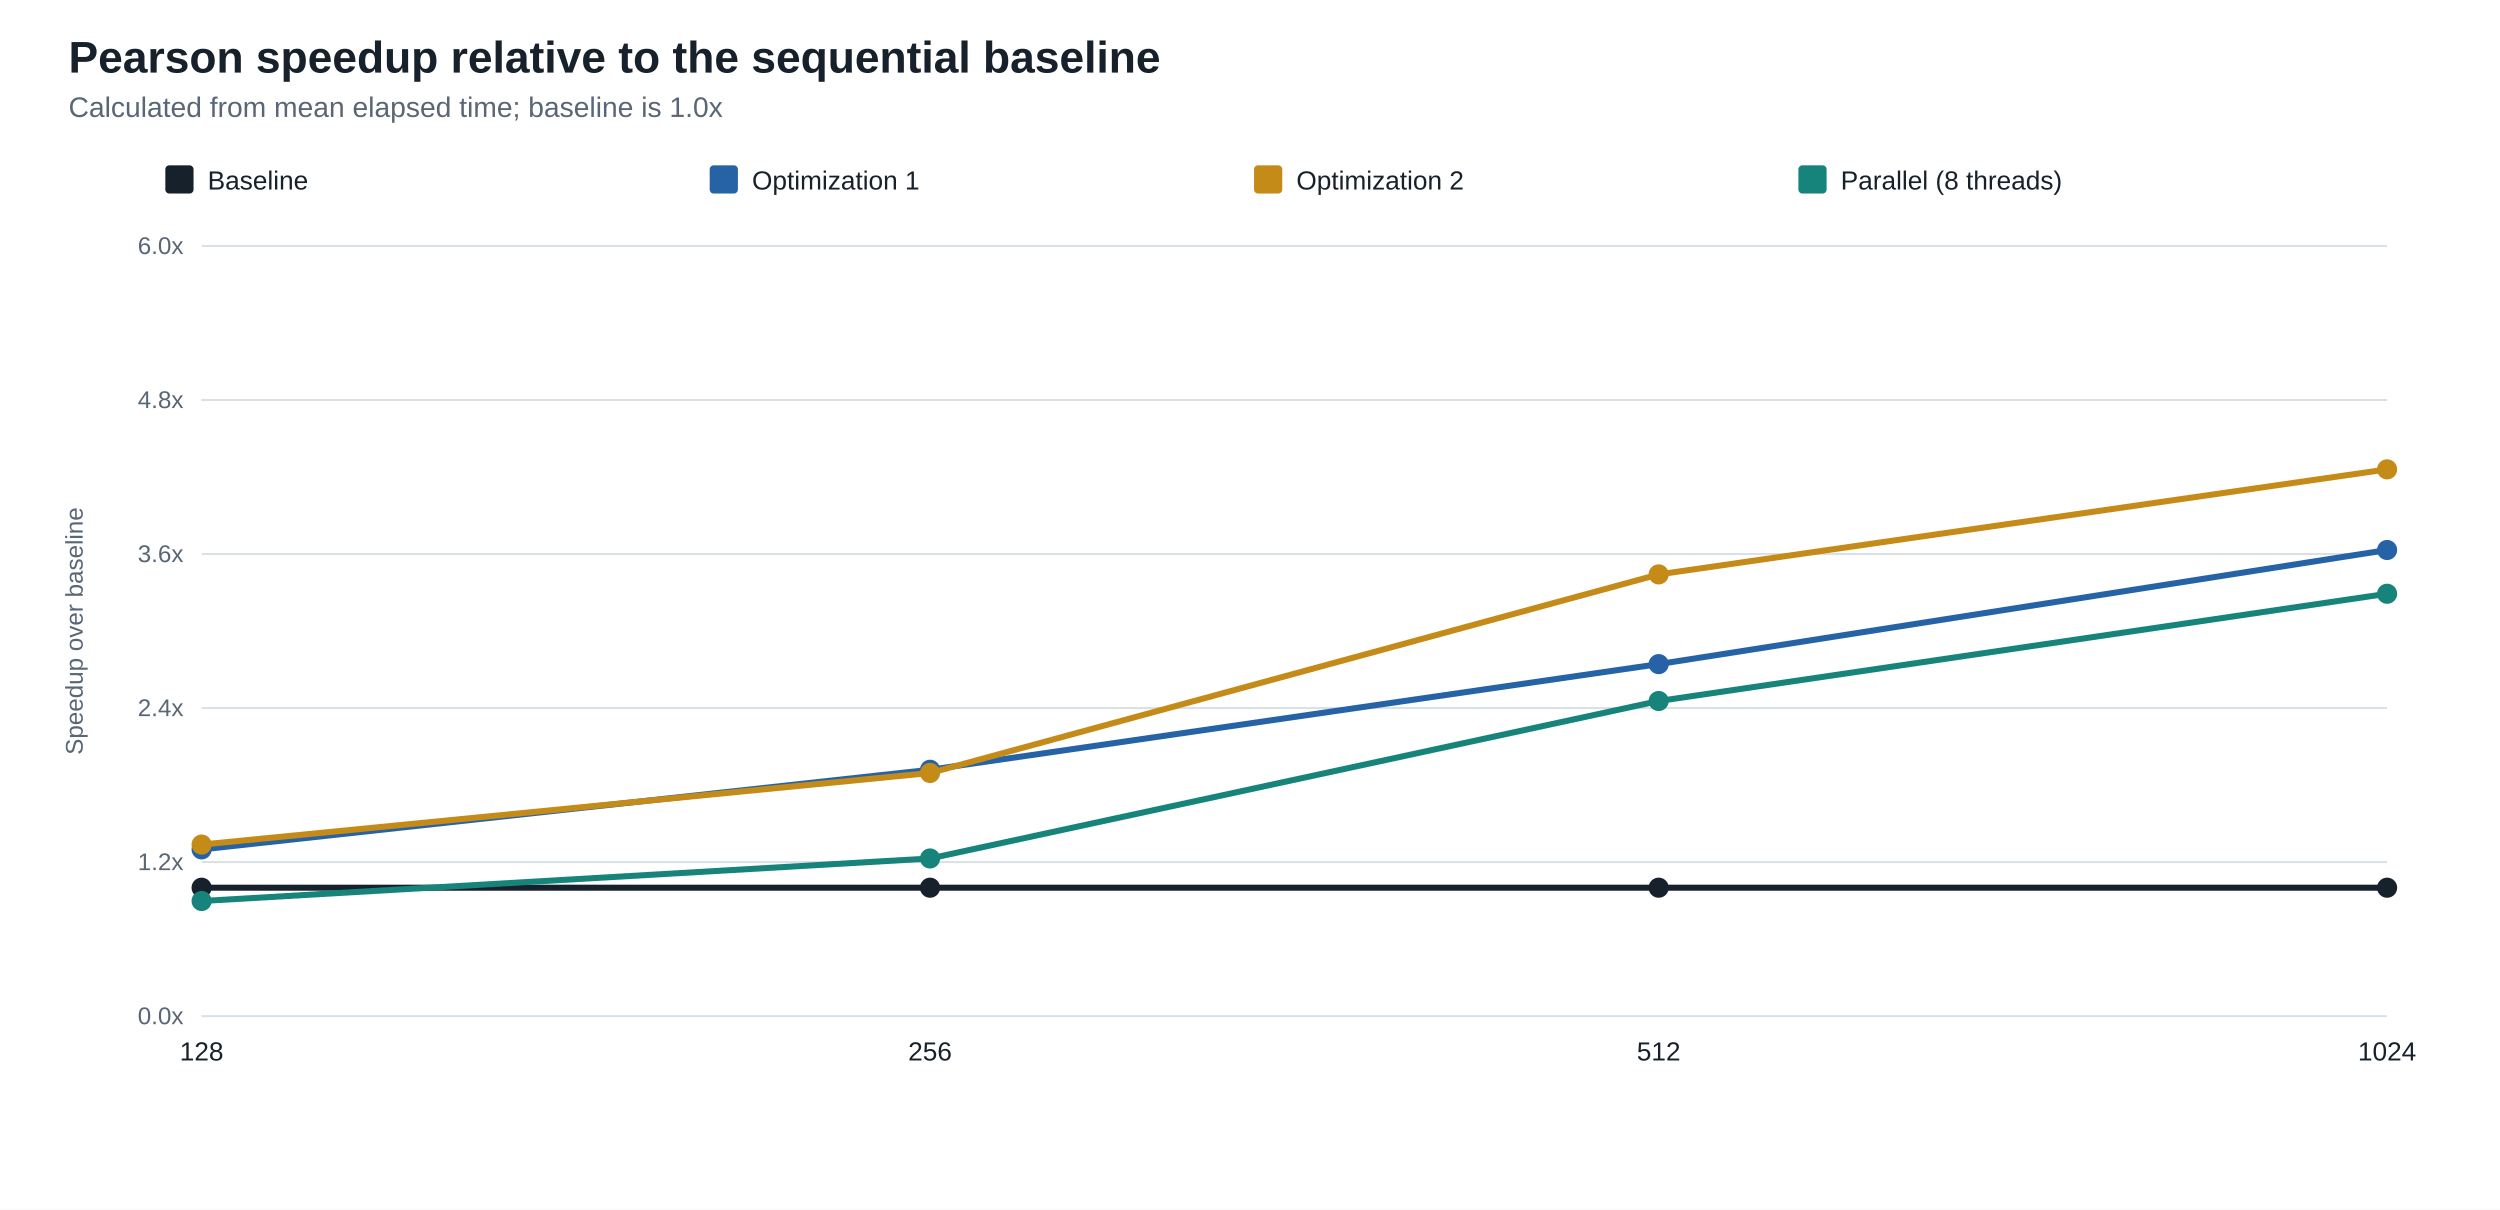
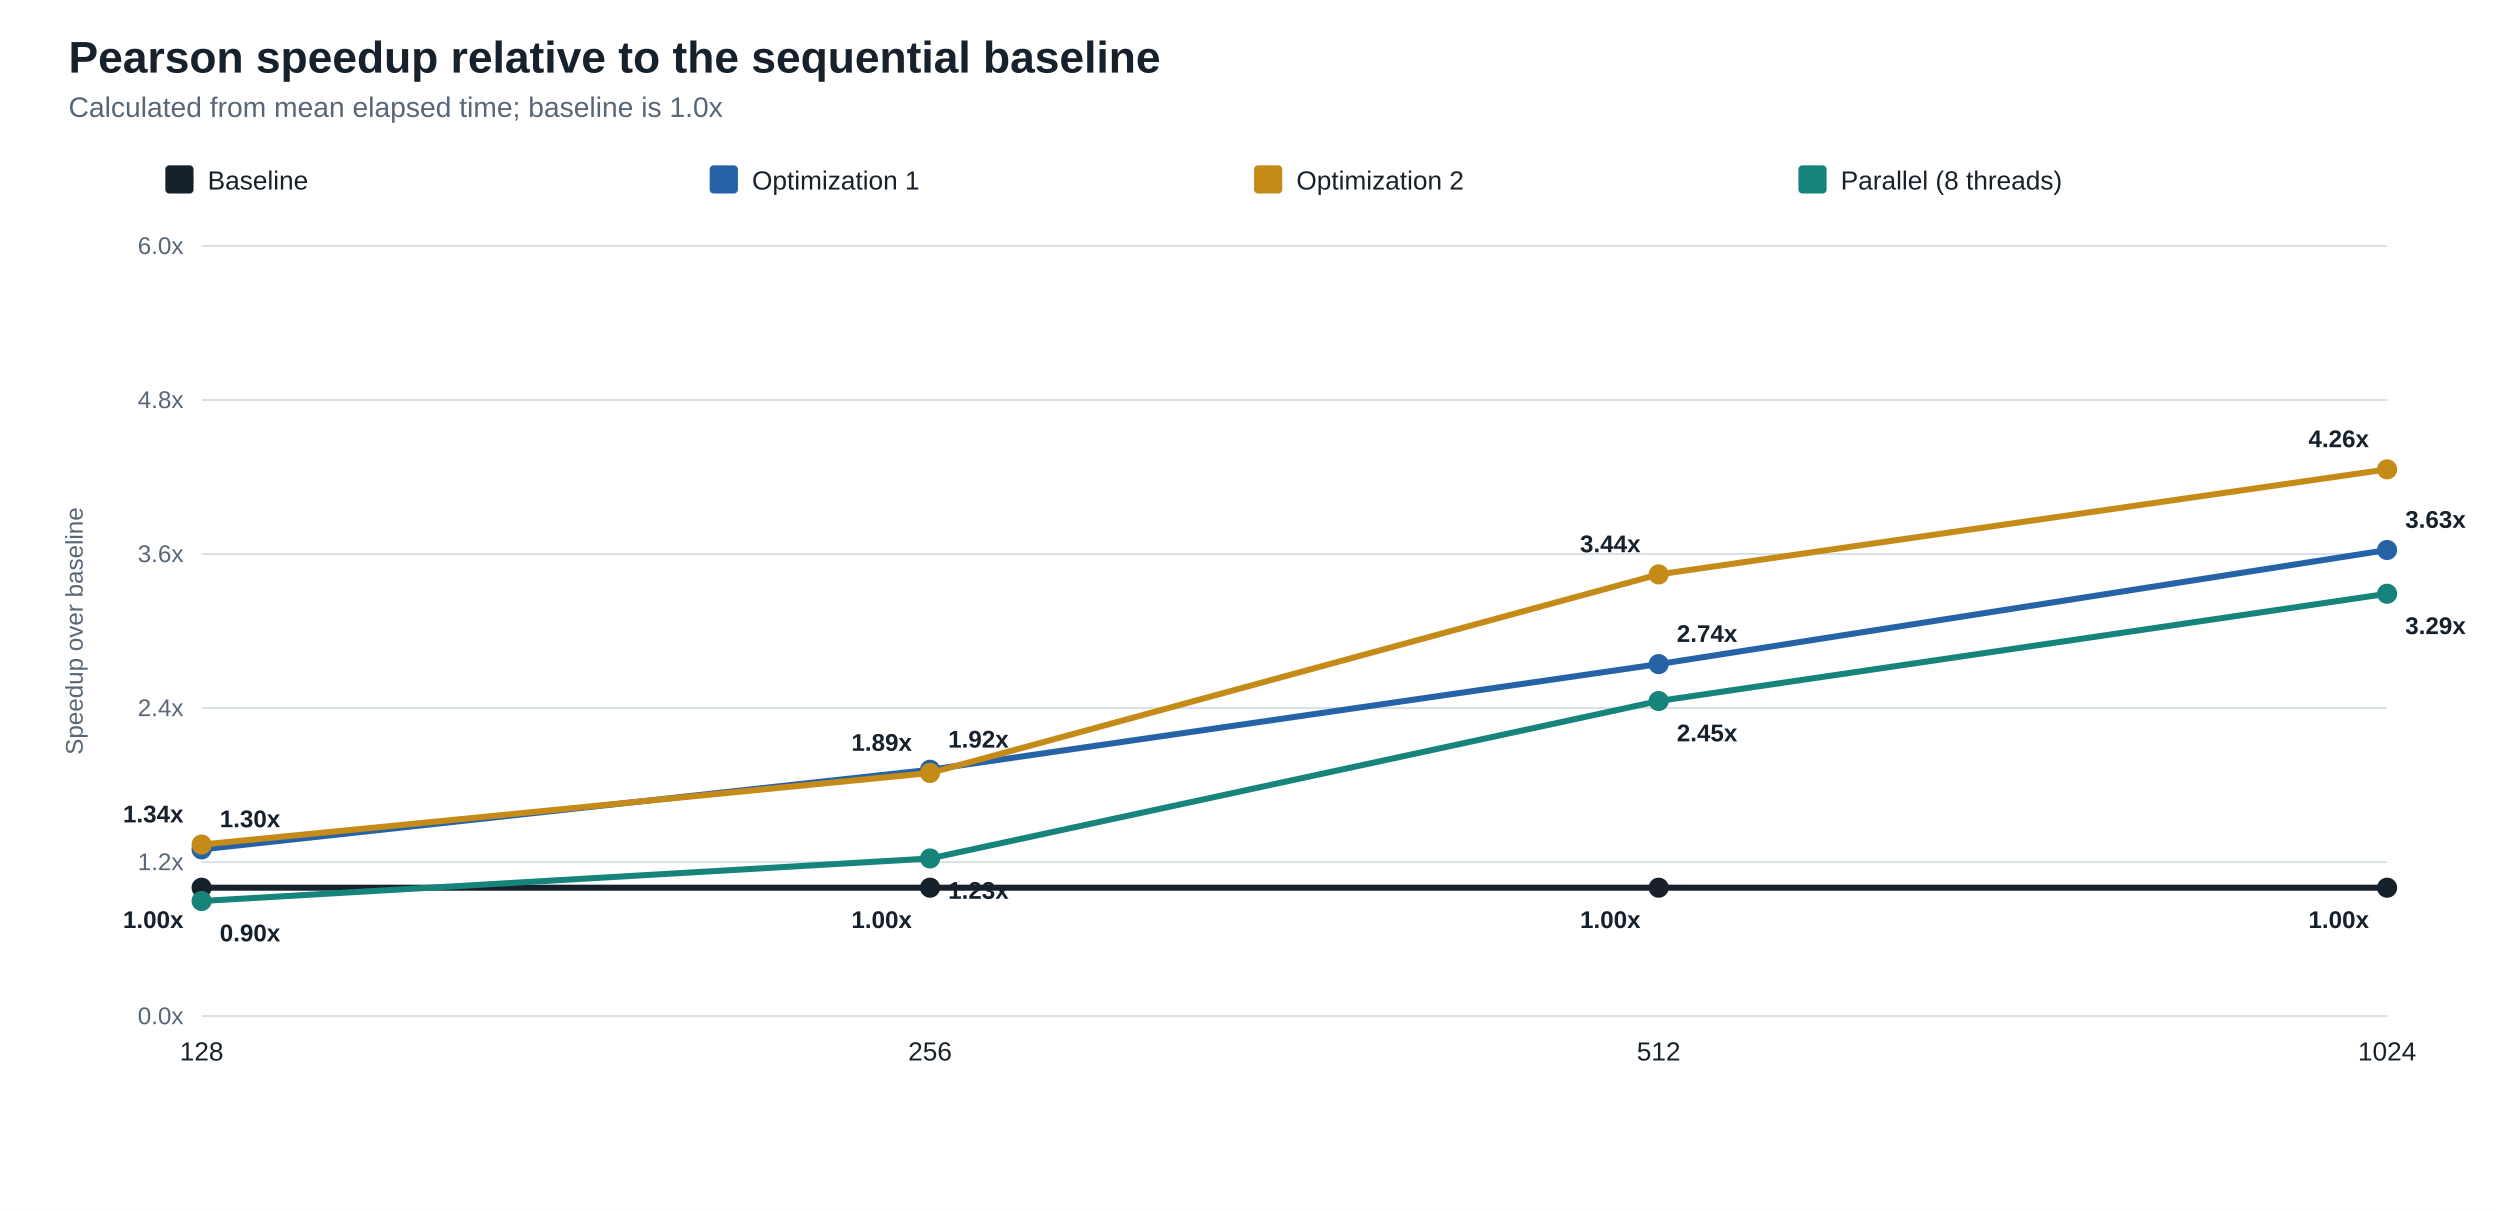
<svg xmlns="http://www.w3.org/2000/svg" width="1240" height="600" viewBox="0 0 1240 600">
  <style>
text { font-family: Arial, Helvetica, sans-serif; fill: #17212b; letter-spacing: 0; }
.title { font-size: 22px; font-weight: 700; }
.subtitle { font-size: 14px; fill: #586675; }
.axis { font-size: 12px; fill: #586675; }
.label { font-size: 13px; }
.value { font-size: 12px; font-weight: 700; }
+ .value-small { font-size: 10px; font-weight: 700; }
</style>
  <rect width="1240" height="600" fill="#ffffff" />
  <text x="34" y="36" class="title">Pearson speedup relative to the sequential baseline</text>
  <text x="34" y="58" class="subtitle">Calculated from mean elapsed time; baseline is 1.0x</text>
  <rect x="82" y="82" width="14" height="14" rx="2" fill="#17212b" />
  <text x="103" y="94" class="label">Baseline</text>
  <rect x="352" y="82" width="14" height="14" rx="2" fill="#2563a6" />
  <text x="373" y="94" class="label">Optimization 1</text>
  <rect x="622" y="82" width="14" height="14" rx="2" fill="#c58b18" />
  <text x="643" y="94" class="label">Optimization 2</text>
  <rect x="892" y="82" width="14" height="14" rx="2" fill="#16847a" />
  <text x="913" y="94" class="label">Parallel (8 threads)</text>
  <line x1="100" y1="504.0" x2="1184" y2="504.0" stroke="#d9e0e6" />
  <text x="91" y="508.0" text-anchor="end" class="axis">0.0x</text>
  <line x1="100" y1="427.6" x2="1184" y2="427.6" stroke="#d9e0e6" />
  <text x="91" y="431.6" text-anchor="end" class="axis">1.2x</text>
  <line x1="100" y1="351.2" x2="1184" y2="351.2" stroke="#d9e0e6" />
  <text x="91" y="355.2" text-anchor="end" class="axis">2.4x</text>
  <line x1="100" y1="274.8" x2="1184" y2="274.8" stroke="#d9e0e6" />
  <text x="91" y="278.8" text-anchor="end" class="axis">3.6x</text>
  <line x1="100" y1="198.4" x2="1184" y2="198.4" stroke="#d9e0e6" />
  <text x="91" y="202.4" text-anchor="end" class="axis">4.8x</text>
  <line x1="100" y1="122.0" x2="1184" y2="122.0" stroke="#d9e0e6" />
  <text x="91" y="126.0" text-anchor="end" class="axis">6.0x</text>
  <polyline points="100.0,440.3 461.3,440.3 822.7,440.3 1184.0,440.3" fill="none" stroke="#17212b" stroke-width="3" />
  <circle cx="100.0" cy="440.3" r="5" fill="#17212b" />
+   <text x="76.0" y="460.3" text-anchor="middle" class="value">1.00x</text>
  <circle cx="461.3" cy="440.3" r="5" fill="#17212b" />
+   <text x="437.3" y="460.3" text-anchor="middle" class="value">1.00x</text>
  <circle cx="822.7" cy="440.3" r="5" fill="#17212b" />
+   <text x="798.7" y="460.3" text-anchor="middle" class="value">1.00x</text>
  <circle cx="1184.0" cy="440.3" r="5" fill="#17212b" />
+   <text x="1160.0" y="460.3" text-anchor="middle" class="value">1.00x</text>
  <polyline points="100.0,421.3 461.3,381.8 822.7,329.4 1184.0,272.8" fill="none" stroke="#2563a6" stroke-width="3" />
  <circle cx="100.0" cy="421.3" r="5" fill="#2563a6" />
+   <text x="124.0" y="410.3" text-anchor="middle" class="value">1.30x</text>
  <circle cx="461.3" cy="381.8" r="5" fill="#2563a6" />
+   <text x="485.3" y="370.8" text-anchor="middle" class="value">1.92x</text>
  <circle cx="822.7" cy="329.4" r="5" fill="#2563a6" />
+   <text x="846.7" y="318.4" text-anchor="middle" class="value">2.74x</text>
  <circle cx="1184.0" cy="272.8" r="5" fill="#2563a6" />
+   <text x="1208.0" y="261.8" text-anchor="middle" class="value">3.63x</text>
  <polyline points="100.0,418.9 461.3,383.4 822.7,284.9 1184.0,232.8" fill="none" stroke="#c58b18" stroke-width="3" />
  <circle cx="100.0" cy="418.9" r="5" fill="#c58b18" />
+   <text x="76.0" y="407.9" text-anchor="middle" class="value">1.34x</text>
  <circle cx="461.3" cy="383.4" r="5" fill="#c58b18" />
+   <text x="437.3" y="372.4" text-anchor="middle" class="value">1.89x</text>
  <circle cx="822.7" cy="284.9" r="5" fill="#c58b18" />
+   <text x="798.7" y="273.9" text-anchor="middle" class="value">3.44x</text>
  <circle cx="1184.0" cy="232.8" r="5" fill="#c58b18" />
+   <text x="1160.0" y="221.8" text-anchor="middle" class="value">4.26x</text>
  <polyline points="100.0,446.9 461.3,425.8 822.7,347.7 1184.0,294.5" fill="none" stroke="#16847a" stroke-width="3" />
  <circle cx="100.0" cy="446.9" r="5" fill="#16847a" />
+   <text x="124.0" y="466.9" text-anchor="middle" class="value">0.90x</text>
  <circle cx="461.3" cy="425.8" r="5" fill="#16847a" />
+   <text x="485.3" y="445.8" text-anchor="middle" class="value">1.23x</text>
  <circle cx="822.7" cy="347.7" r="5" fill="#16847a" />
+   <text x="846.7" y="367.7" text-anchor="middle" class="value">2.45x</text>
  <circle cx="1184.0" cy="294.5" r="5" fill="#16847a" />
+   <text x="1208.0" y="314.5" text-anchor="middle" class="value">3.29x</text>
  <text x="100.0" y="526" text-anchor="middle" class="label">128</text>
  <text x="461.3" y="526" text-anchor="middle" class="label">256</text>
  <text x="822.7" y="526" text-anchor="middle" class="label">512</text>
  <text x="1184.0" y="526" text-anchor="middle" class="label">1024</text>
  <text x="41" y="313.0" transform="rotate(-90 41 313.0)" text-anchor="middle" class="axis">Speedup over baseline</text>
</svg>
